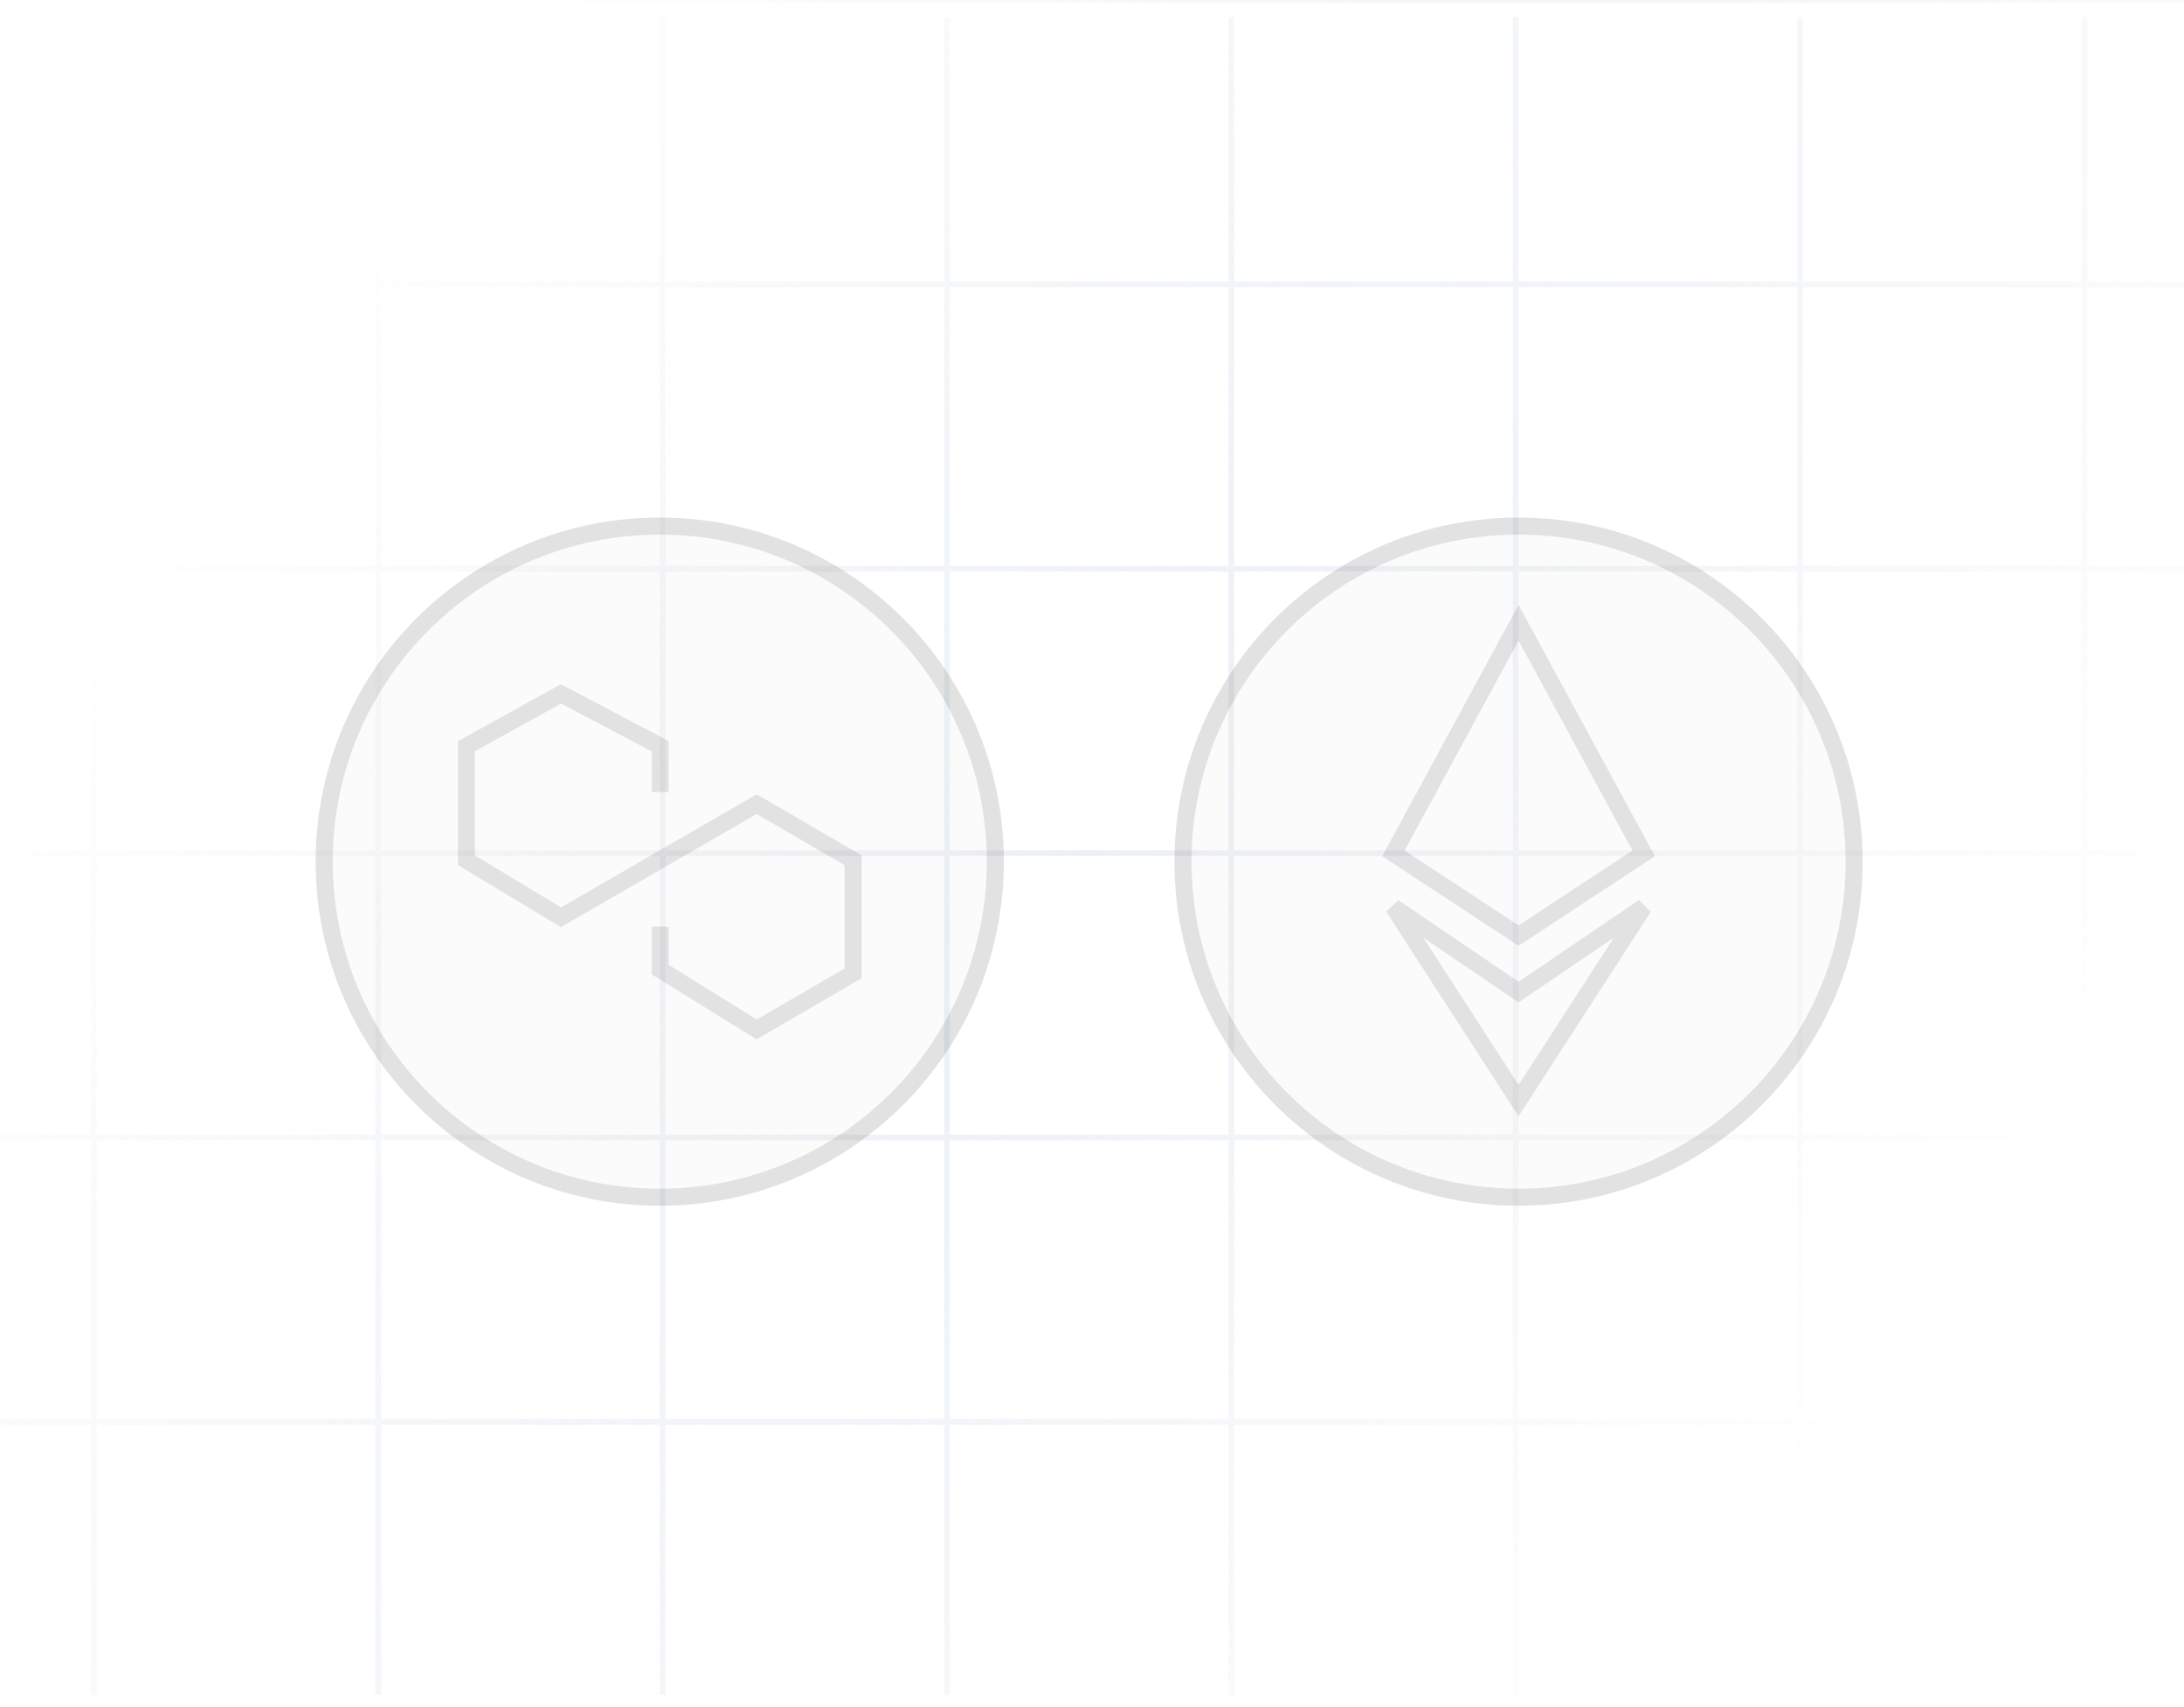
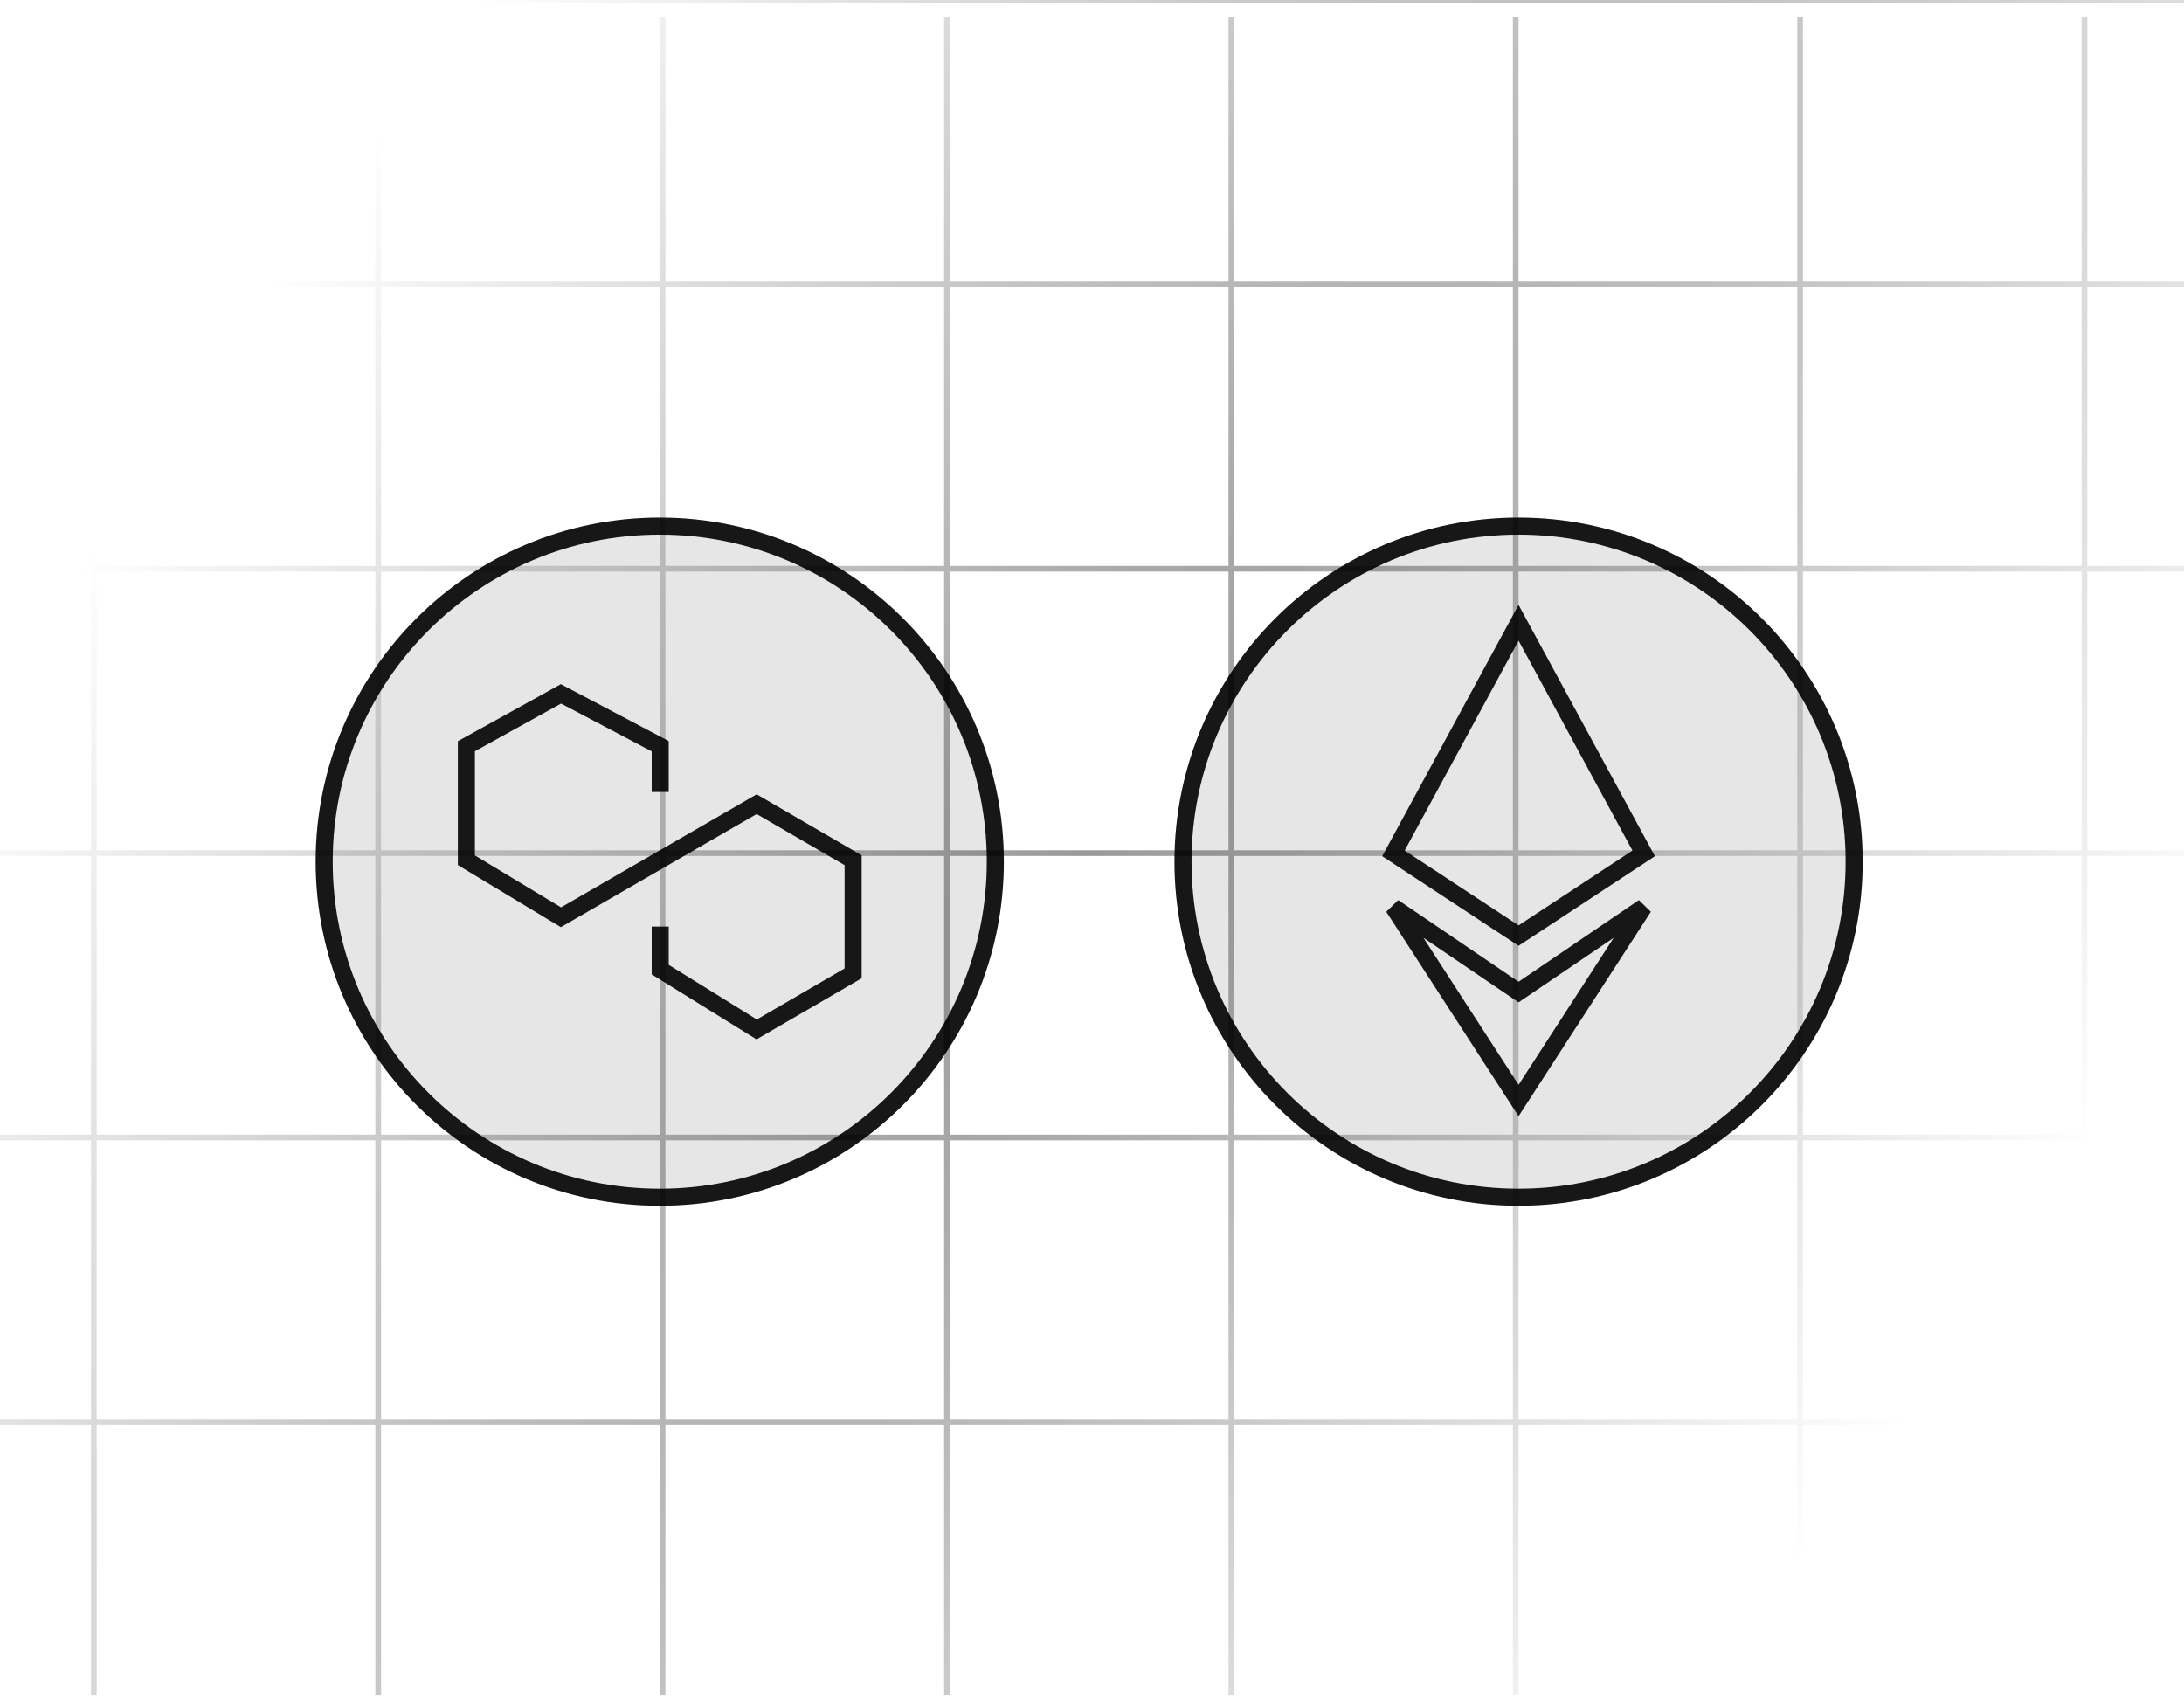
<svg xmlns="http://www.w3.org/2000/svg" width="384" height="300" viewBox="0 0 384 300" fill="none">
  <path d="M216.5 3V50M216.5 50V100M216.5 50H166.5M216.5 50H266.5M216.5 100V150M216.5 100H166.5M216.5 100H266.5M216.5 150V200M216.5 150H166.5M216.5 150H266.5M216.5 200V250M216.5 200H166.5M216.5 200H266.5M216.5 250V298M216.5 250H166.5M216.5 250H266.5M266.5 3V50M266.5 50V100M266.5 50H316.5M266.5 100V150M266.5 100H316.5M266.5 150V200M266.5 150H316.5M266.5 200V250M266.5 200H316.5M266.5 250V298M266.5 250H316.5M316.5 3V50M316.5 50V100M316.5 50H366.5M316.5 100V150M316.5 100H366.5M316.5 150V200M316.5 150H366.5M316.5 200V250M316.5 200H366.5M316.5 250V298M316.5 250H366.5M366.5 3V50M366.5 50V100M366.5 50H416.5M366.5 100V150M366.5 100H416.5M366.5 150V200M366.5 150H416.5M366.5 200V250M366.5 200H416.5M366.5 250V298M366.5 250H416.5M416.5 3V50M416.5 50V100M416.5 50H466.5M416.5 100V150M416.5 100H466.5M416.5 150V200M416.5 150H466.5M416.5 200V250M416.5 200H466.5M416.5 250V298M416.5 250H466.5M466.5 3V50M466.5 50V100M466.5 50H516.5M466.5 100V150M466.5 100H516.5M466.5 150V200M466.5 150H516.5M466.5 200V250M466.5 200H516.5M466.5 250V298M466.5 250H516.5M516.5 3V50M516.5 50V100M516.5 50H558.5M516.5 100V150M516.5 100H558.5M516.5 150V200M516.5 150H558.5M516.5 200V250M516.5 200H558.5M516.5 250V298M516.5 250H558.5M166.5 250V200M166.5 250V298M166.5 250H116.5M166.5 200V150M166.5 200H116.5M166.5 150V100M166.5 150H116.5M166.5 100V50M166.5 100H116.5M166.5 50V3M166.5 50H116.5M558.5 0H-175.5M-133.5 3V50M-133.5 50V100M-133.5 50H-175.5M-133.5 50H-83.5M-133.5 100V150M-133.5 100H-175.5M-133.5 100H-83.5M-133.5 150V200M-133.5 150H-175.5M-133.5 150H-83.5M-133.5 200V250M-133.5 200H-175.5M-133.5 200H-83.5M-133.5 250V298M-133.5 250H-175.5M-133.5 250H-83.5M-83.5 3V50M-83.5 50V100M-83.5 50H-33.5M-83.5 100V150M-83.5 100H-33.5M-83.5 150V200M-83.5 150H-33.5M-83.5 200V250M-83.5 200H-33.5M-83.5 250V298M-83.5 250H-33.5M-33.5 3V50M-33.5 50V100M-33.5 50H16.5M-33.5 100V150M-33.5 100H16.5M-33.5 150V200M-33.5 150H16.5M-33.5 200V250M-33.5 200H16.5M-33.5 250V298M-33.5 250H16.5M16.5 3V50M16.5 50V100M16.5 50H66.5M16.5 100V150M16.5 100H66.5M16.5 150V200M16.5 150H66.5M16.5 200V250M16.5 200H66.5M16.5 250V298M16.5 250H66.5M66.5 3V50M66.5 50V100M66.5 50H116.5M66.5 100V150M66.5 100H116.5M66.5 150V200M66.5 150H116.5M66.5 200V250M66.5 200H116.5M66.5 250V298M66.5 250H116.5M116.5 3V50M116.5 50V100M116.5 100V150M116.5 150V200M116.5 200V250M116.5 250V298" stroke="url(#paint0_radial_2_314)" stroke-opacity="0.4" />
-   <g opacity="0.5">
-     <rect x="55.5" y="91" width="121" height="121" rx="60.5" fill="#ADADAD" fill-opacity="0.1" />
-     <path d="M116.082 139.256V131.203L98.629 122L82 131.203V151.253L98.629 161.279L133.041 141.393L150 151.253V171.139L133.041 181L116.082 170.482V162.922" stroke="black" stroke-opacity="0.2" stroke-width="3" />
-     <rect x="57" y="92.5" width="118" height="118" rx="59" stroke="black" stroke-opacity="0.2" stroke-width="3" />
-     <rect x="206.5" y="91" width="121" height="121" rx="60.5" fill="#ADADAD" fill-opacity="0.1" />
-     <path d="M289 150.045L267 164.5L245 150.045L267 109.5L289 150.045Z" stroke="black" stroke-opacity="0.2" stroke-width="3" />
-     <path d="M289 159.5L267 193.5L245 159.5L267 174.426L289 159.5Z" stroke="black" stroke-opacity="0.2" stroke-width="3" />
-     <rect x="208" y="92.5" width="118" height="118" rx="59" stroke="black" stroke-opacity="0.2" stroke-width="3" />
+   <g opacity="1">
+     <rect x="55.5" y="91" width="121" height="121" rx="60.5" fill="#000000" fill-opacity="0.1" />
+     <path d="M116.082 139.256V131.203L98.629 122L82 131.203V151.253L98.629 161.279L133.041 141.393L150 151.253V171.139L133.041 181L116.082 170.482V162.922" stroke="black" stroke-opacity="0.9" stroke-width="3" />
+     <rect x="57" y="92.5" width="118" height="118" rx="59" stroke="black" stroke-opacity="0.9" stroke-width="3" />
+     <rect x="206.5" y="91" width="121" height="121" rx="60.5" fill="#000000" fill-opacity="0.1" />
+     <path d="M289 150.045L267 164.5L245 150.045L267 109.5L289 150.045Z" stroke="black" stroke-opacity="0.9" stroke-width="3" />
+     <path d="M289 159.5L267 193.5L245 159.5L267 174.426L289 159.5Z" stroke="black" stroke-opacity="0.9" stroke-width="3" />
+     <rect x="208" y="92.5" width="118" height="118" rx="59" stroke="black" stroke-opacity="0.9" stroke-width="3" />
  </g>
  <defs>
    <radialGradient id="paint0_radial_2_314" cx="0" cy="0" r="1" gradientUnits="userSpaceOnUse" gradientTransform="translate(191.5 149) rotate(34.9245) scale(173.8 428.085)">
-       <stop stop-color="#CFDAE7" />
-       <stop offset="1" stop-color="#CFDAE7" stop-opacity="0" />
+       <stop stop-color="#000000" />
+       <stop offset="1" stop-color="#000000" stop-opacity="0" />
    </radialGradient>
  </defs>
</svg>
